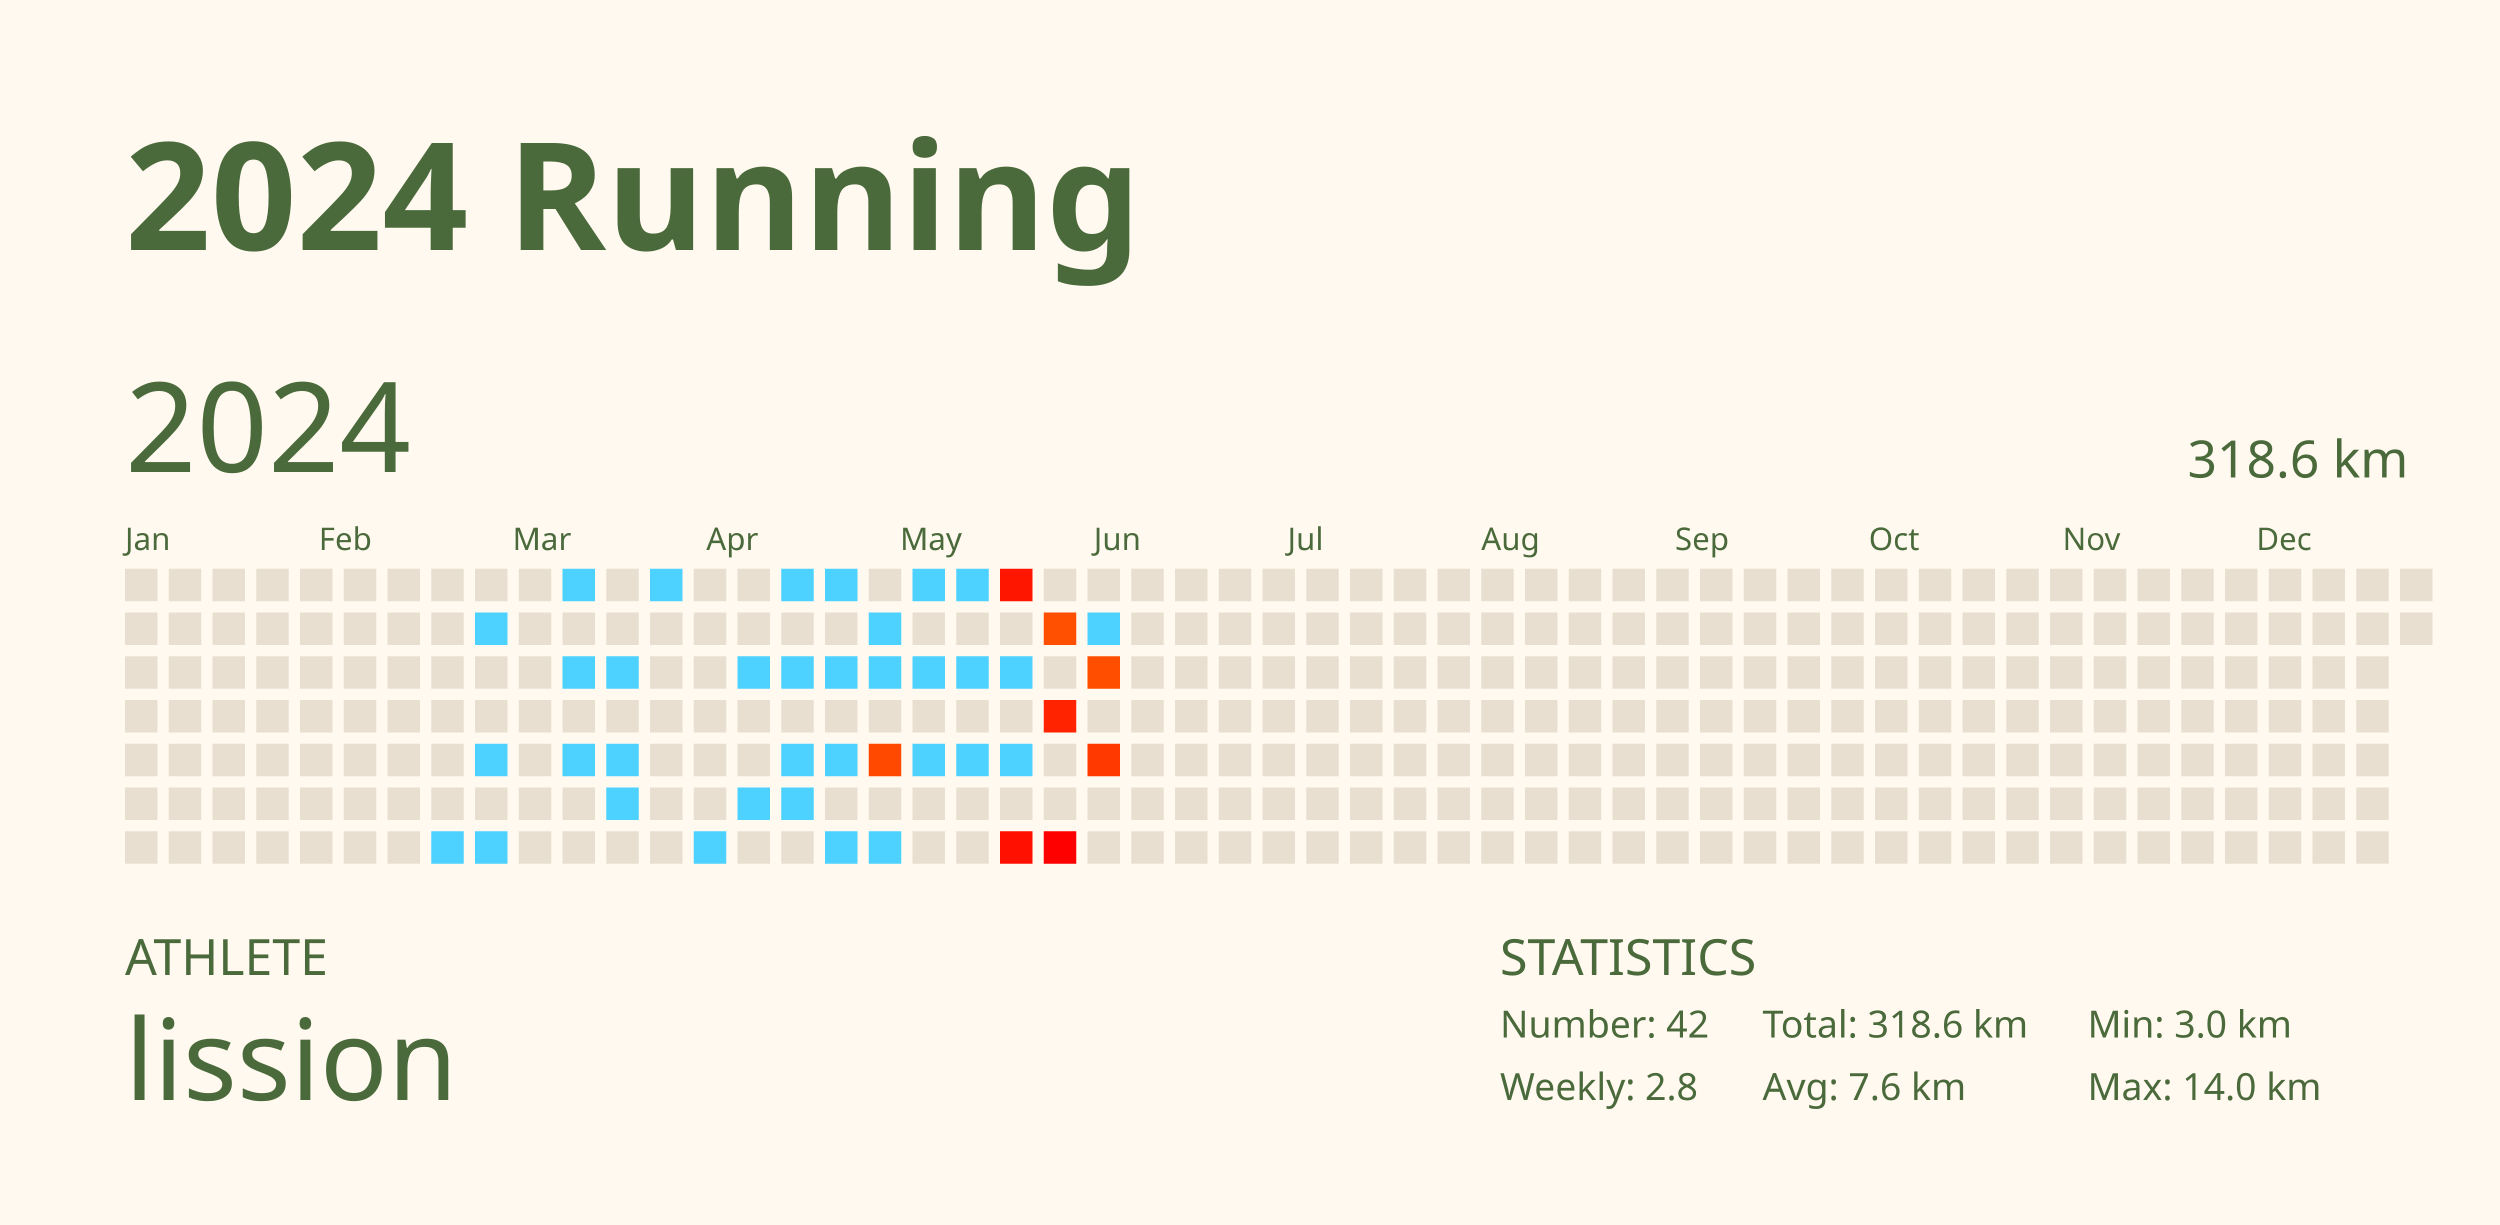
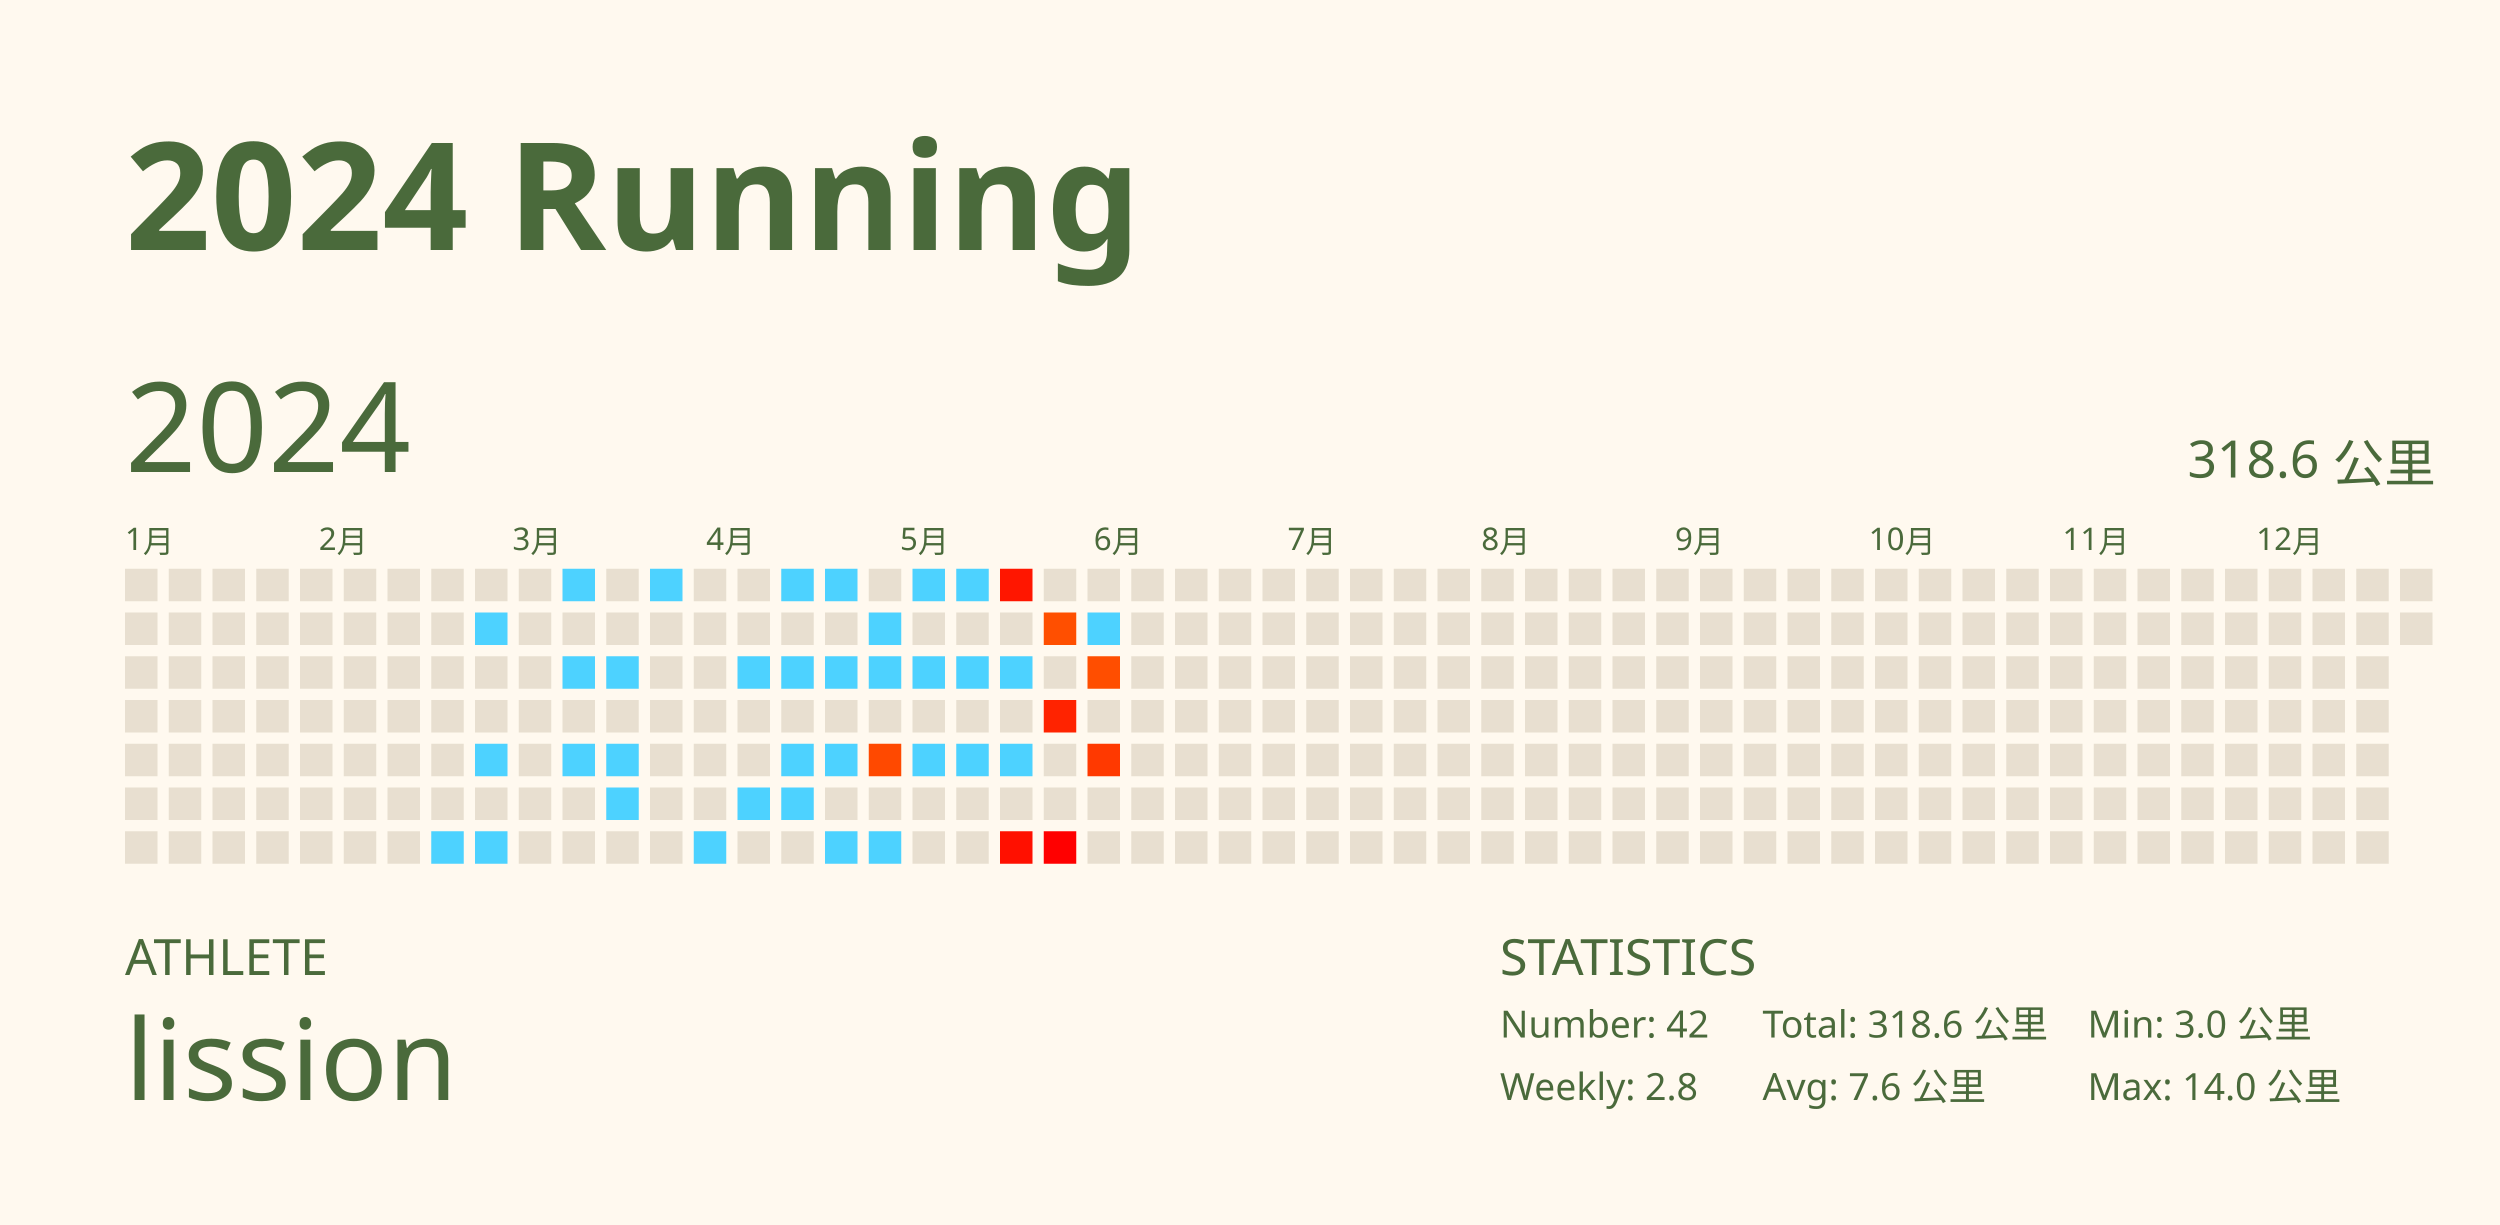
<svg xmlns="http://www.w3.org/2000/svg" baseProfile="full" height="98mm" version="1.1" viewBox="0,0,200,98" width="200mm">
  <defs />
  <rect fill="#FFF9EF" height="98" width="200" x="0" y="0" />
  <text fill="#4A6A3B" style="font-size:12px; font-family:LXGW WenKai,Quicksand,Nunito,sans-serif; font-weight:bold;" x="10" y="20">2024 Running</text>
  <text fill="#4A6A3B" style="font-size:4px; font-family:LXGW WenKai,Quicksand,Nunito,sans-serif" x="10" y="78">ATHLETE</text>
  <text fill="#4A6A3B" style="font-size:9px; font-family:LXGW WenKai,Quicksand,Nunito,sans-serif" x="10" y="88">lission</text>
  <text fill="#4A6A3B" style="font-size:4px; font-family:LXGW WenKai,Quicksand,Nunito,sans-serif" x="120" y="78">STATISTICS</text>
  <text fill="#4A6A3B" style="font-size:3px; font-family:LXGW WenKai,Quicksand,Nunito,sans-serif" x="120" y="83">Number: 42</text>
  <text fill="#4A6A3B" style="font-size:3px; font-family:LXGW WenKai,Quicksand,Nunito,sans-serif" x="120" y="88">Weekly: 2.8</text>
-   <text fill="#4A6A3B" style="font-size:3px; font-family:LXGW WenKai,Quicksand,Nunito,sans-serif" x="141" y="83">Total: 318.6 km</text>
-   <text fill="#4A6A3B" style="font-size:3px; font-family:LXGW WenKai,Quicksand,Nunito,sans-serif" x="141" y="88">Avg: 7.6 km</text>
-   <text fill="#4A6A3B" style="font-size:3px; font-family:LXGW WenKai,Quicksand,Nunito,sans-serif" x="167" y="83">Min: 3.0 km</text>
-   <text fill="#4A6A3B" style="font-size:3px; font-family:LXGW WenKai,Quicksand,Nunito,sans-serif" x="167" y="88">Max: 14.0 km</text>
+   <text fill="#4A6A3B" style="font-size:3px; font-family:LXGW WenKai,Quicksand,Nunito,sans-serif" x="141" y="83">Total: 318.6 公里</text>
+   <text fill="#4A6A3B" style="font-size:3px; font-family:LXGW WenKai,Quicksand,Nunito,sans-serif" x="141" y="88">Avg: 7.6 公里</text>
+   <text fill="#4A6A3B" style="font-size:3px; font-family:LXGW WenKai,Quicksand,Nunito,sans-serif" x="167" y="83">Min: 3.0 公里</text>
+   <text fill="#4A6A3B" style="font-size:3px; font-family:LXGW WenKai,Quicksand,Nunito,sans-serif" x="167" y="88">Max: 14.0 公里</text>
  <text dominant-baseline="hanging" fill="#4A6A3B" style="font-size:10.0px; font-family:LXGW WenKai,Quicksand,Nunito,sans-serif;" x="10" y="30">2024</text>
-   <text dominant-baseline="hanging" fill="#4A6A3B" style="font-size:4.125px; font-family:LXGW WenKai,Quicksand,Nunito,sans-serif;" x="175" y="35">318.6 km</text>
-   <text fill="#4A6A3B" style="font-size:2.5px; font-family:LXGW WenKai,Quicksand,Nunito,sans-serif" x="10.0" y="44">Jan</text>
-   <text fill="#4A6A3B" style="font-size:2.5px; font-family:LXGW WenKai,Quicksand,Nunito,sans-serif" x="25.5" y="44">Feb</text>
-   <text fill="#4A6A3B" style="font-size:2.5px; font-family:LXGW WenKai,Quicksand,Nunito,sans-serif" x="41.0" y="44">Mar</text>
-   <text fill="#4A6A3B" style="font-size:2.5px; font-family:LXGW WenKai,Quicksand,Nunito,sans-serif" x="56.5" y="44">Apr</text>
-   <text fill="#4A6A3B" style="font-size:2.5px; font-family:LXGW WenKai,Quicksand,Nunito,sans-serif" x="72.0" y="44">May</text>
-   <text fill="#4A6A3B" style="font-size:2.5px; font-family:LXGW WenKai,Quicksand,Nunito,sans-serif" x="87.5" y="44">Jun</text>
-   <text fill="#4A6A3B" style="font-size:2.5px; font-family:LXGW WenKai,Quicksand,Nunito,sans-serif" x="103.0" y="44">Jul</text>
-   <text fill="#4A6A3B" style="font-size:2.5px; font-family:LXGW WenKai,Quicksand,Nunito,sans-serif" x="118.5" y="44">Aug</text>
-   <text fill="#4A6A3B" style="font-size:2.5px; font-family:LXGW WenKai,Quicksand,Nunito,sans-serif" x="134.0" y="44">Sep</text>
-   <text fill="#4A6A3B" style="font-size:2.5px; font-family:LXGW WenKai,Quicksand,Nunito,sans-serif" x="149.5" y="44">Oct</text>
-   <text fill="#4A6A3B" style="font-size:2.5px; font-family:LXGW WenKai,Quicksand,Nunito,sans-serif" x="165.0" y="44">Nov</text>
-   <text fill="#4A6A3B" style="font-size:2.5px; font-family:LXGW WenKai,Quicksand,Nunito,sans-serif" x="180.5" y="44">Dec</text>
+   <text dominant-baseline="hanging" fill="#4A6A3B" style="font-size:4.125px; font-family:LXGW WenKai,Quicksand,Nunito,sans-serif;" x="175" y="35">318.6 公里</text>
+   <text fill="#4A6A3B" style="font-size:2.5px; font-family:LXGW WenKai,Quicksand,Nunito,sans-serif" x="10.0" y="44">1月</text>
+   <text fill="#4A6A3B" style="font-size:2.5px; font-family:LXGW WenKai,Quicksand,Nunito,sans-serif" x="25.5" y="44">2月</text>
+   <text fill="#4A6A3B" style="font-size:2.5px; font-family:LXGW WenKai,Quicksand,Nunito,sans-serif" x="41.0" y="44">3月</text>
+   <text fill="#4A6A3B" style="font-size:2.5px; font-family:LXGW WenKai,Quicksand,Nunito,sans-serif" x="56.5" y="44">4月</text>
+   <text fill="#4A6A3B" style="font-size:2.5px; font-family:LXGW WenKai,Quicksand,Nunito,sans-serif" x="72.0" y="44">5月</text>
+   <text fill="#4A6A3B" style="font-size:2.5px; font-family:LXGW WenKai,Quicksand,Nunito,sans-serif" x="87.5" y="44">6月</text>
+   <text fill="#4A6A3B" style="font-size:2.5px; font-family:LXGW WenKai,Quicksand,Nunito,sans-serif" x="103.0" y="44">7月</text>
+   <text fill="#4A6A3B" style="font-size:2.5px; font-family:LXGW WenKai,Quicksand,Nunito,sans-serif" x="118.5" y="44">8月</text>
+   <text fill="#4A6A3B" style="font-size:2.5px; font-family:LXGW WenKai,Quicksand,Nunito,sans-serif" x="134.0" y="44">9月</text>
+   <text fill="#4A6A3B" style="font-size:2.5px; font-family:LXGW WenKai,Quicksand,Nunito,sans-serif" x="149.5" y="44">10月</text>
+   <text fill="#4A6A3B" style="font-size:2.5px; font-family:LXGW WenKai,Quicksand,Nunito,sans-serif" x="165.0" y="44">11月</text>
+   <text fill="#4A6A3B" style="font-size:2.5px; font-family:LXGW WenKai,Quicksand,Nunito,sans-serif" x="180.5" y="44">12月</text>
  <rect fill="#E8DFD0" height="2.6" width="2.6" x="10.0" y="45.5" />
  <rect fill="#E8DFD0" height="2.6" width="2.6" x="10.0" y="49.0" />
  <rect fill="#E8DFD0" height="2.6" width="2.6" x="10.0" y="52.5" />
  <rect fill="#E8DFD0" height="2.6" width="2.6" x="10.0" y="56.0" />
  <rect fill="#E8DFD0" height="2.6" width="2.6" x="10.0" y="59.5" />
  <rect fill="#E8DFD0" height="2.6" width="2.6" x="10.0" y="63.0" />
  <rect fill="#E8DFD0" height="2.6" width="2.6" x="10.0" y="66.5" />
  <rect fill="#E8DFD0" height="2.6" width="2.6" x="13.5" y="45.5" />
  <rect fill="#E8DFD0" height="2.6" width="2.6" x="13.5" y="49.0" />
  <rect fill="#E8DFD0" height="2.6" width="2.6" x="13.5" y="52.5" />
  <rect fill="#E8DFD0" height="2.6" width="2.6" x="13.5" y="56.0" />
  <rect fill="#E8DFD0" height="2.6" width="2.6" x="13.5" y="59.5" />
  <rect fill="#E8DFD0" height="2.6" width="2.6" x="13.5" y="63.0" />
  <rect fill="#E8DFD0" height="2.6" width="2.6" x="13.5" y="66.5" />
  <rect fill="#E8DFD0" height="2.6" width="2.6" x="17.0" y="45.5" />
  <rect fill="#E8DFD0" height="2.6" width="2.6" x="17.0" y="49.0" />
  <rect fill="#E8DFD0" height="2.6" width="2.6" x="17.0" y="52.5" />
  <rect fill="#E8DFD0" height="2.6" width="2.6" x="17.0" y="56.0" />
  <rect fill="#E8DFD0" height="2.6" width="2.6" x="17.0" y="59.5" />
  <rect fill="#E8DFD0" height="2.6" width="2.6" x="17.0" y="63.0" />
  <rect fill="#E8DFD0" height="2.6" width="2.6" x="17.0" y="66.5" />
  <rect fill="#E8DFD0" height="2.6" width="2.6" x="20.5" y="45.5" />
  <rect fill="#E8DFD0" height="2.6" width="2.6" x="20.5" y="49.0" />
  <rect fill="#E8DFD0" height="2.6" width="2.6" x="20.5" y="52.5" />
  <rect fill="#E8DFD0" height="2.6" width="2.6" x="20.5" y="56.0" />
  <rect fill="#E8DFD0" height="2.6" width="2.6" x="20.5" y="59.5" />
  <rect fill="#E8DFD0" height="2.6" width="2.6" x="20.5" y="63.0" />
  <rect fill="#E8DFD0" height="2.6" width="2.6" x="20.5" y="66.5" />
  <rect fill="#E8DFD0" height="2.6" width="2.6" x="24.0" y="45.5" />
  <rect fill="#E8DFD0" height="2.6" width="2.6" x="24.0" y="49.0" />
  <rect fill="#E8DFD0" height="2.6" width="2.6" x="24.0" y="52.5" />
  <rect fill="#E8DFD0" height="2.6" width="2.6" x="24.0" y="56.0" />
  <rect fill="#E8DFD0" height="2.6" width="2.6" x="24.0" y="59.5" />
  <rect fill="#E8DFD0" height="2.6" width="2.6" x="24.0" y="63.0" />
  <rect fill="#E8DFD0" height="2.6" width="2.6" x="24.0" y="66.5" />
  <rect fill="#E8DFD0" height="2.6" width="2.6" x="27.5" y="45.5" />
  <rect fill="#E8DFD0" height="2.6" width="2.6" x="27.5" y="49.0" />
  <rect fill="#E8DFD0" height="2.6" width="2.6" x="27.5" y="52.5" />
  <rect fill="#E8DFD0" height="2.6" width="2.6" x="27.5" y="56.0" />
  <rect fill="#E8DFD0" height="2.6" width="2.6" x="27.5" y="59.5" />
  <rect fill="#E8DFD0" height="2.6" width="2.6" x="27.5" y="63.0" />
  <rect fill="#E8DFD0" height="2.6" width="2.6" x="27.5" y="66.5" />
  <rect fill="#E8DFD0" height="2.6" width="2.6" x="31.0" y="45.5" />
  <rect fill="#E8DFD0" height="2.6" width="2.6" x="31.0" y="49.0" />
  <rect fill="#E8DFD0" height="2.6" width="2.6" x="31.0" y="52.5" />
  <rect fill="#E8DFD0" height="2.6" width="2.6" x="31.0" y="56.0" />
  <rect fill="#E8DFD0" height="2.6" width="2.6" x="31.0" y="59.5" />
  <rect fill="#E8DFD0" height="2.6" width="2.6" x="31.0" y="63.0" />
  <rect fill="#E8DFD0" height="2.6" width="2.6" x="31.0" y="66.5" />
  <rect fill="#E8DFD0" height="2.6" width="2.6" x="34.5" y="45.5" />
  <rect fill="#E8DFD0" height="2.6" width="2.6" x="34.5" y="49.0" />
  <rect fill="#E8DFD0" height="2.6" width="2.6" x="34.5" y="52.5" />
  <rect fill="#E8DFD0" height="2.6" width="2.6" x="34.5" y="56.0" />
  <rect fill="#E8DFD0" height="2.6" width="2.6" x="34.5" y="59.5" />
  <rect fill="#E8DFD0" height="2.6" width="2.6" x="34.5" y="63.0" />
  <rect fill="#4dd2ff" height="2.6" width="2.6" x="34.5" y="66.5" />
  <rect fill="#E8DFD0" height="2.6" width="2.6" x="38.0" y="45.5" />
  <rect fill="#4dd2ff" height="2.6" width="2.6" x="38.0" y="49.0" />
  <rect fill="#E8DFD0" height="2.6" width="2.6" x="38.0" y="52.5" />
  <rect fill="#E8DFD0" height="2.6" width="2.6" x="38.0" y="56.0" />
  <rect fill="#4dd2ff" height="2.6" width="2.6" x="38.0" y="59.5" />
  <rect fill="#E8DFD0" height="2.6" width="2.6" x="38.0" y="63.0" />
  <rect fill="#4dd2ff" height="2.6" width="2.6" x="38.0" y="66.5" />
  <rect fill="#E8DFD0" height="2.6" width="2.6" x="41.5" y="45.5" />
  <rect fill="#E8DFD0" height="2.6" width="2.6" x="41.5" y="49.0" />
  <rect fill="#E8DFD0" height="2.6" width="2.6" x="41.5" y="52.5" />
  <rect fill="#E8DFD0" height="2.6" width="2.6" x="41.5" y="56.0" />
  <rect fill="#E8DFD0" height="2.6" width="2.6" x="41.5" y="59.5" />
  <rect fill="#E8DFD0" height="2.6" width="2.6" x="41.5" y="63.0" />
  <rect fill="#E8DFD0" height="2.6" width="2.6" x="41.5" y="66.5" />
  <rect fill="#4dd2ff" height="2.6" width="2.6" x="45.0" y="45.5" />
  <rect fill="#E8DFD0" height="2.6" width="2.6" x="45.0" y="49.0" />
  <rect fill="#4dd2ff" height="2.6" width="2.6" x="45.0" y="52.5" />
  <rect fill="#E8DFD0" height="2.6" width="2.6" x="45.0" y="56.0" />
  <rect fill="#4dd2ff" height="2.6" width="2.6" x="45.0" y="59.5" />
  <rect fill="#E8DFD0" height="2.6" width="2.6" x="45.0" y="63.0" />
  <rect fill="#E8DFD0" height="2.6" width="2.6" x="45.0" y="66.5" />
  <rect fill="#E8DFD0" height="2.6" width="2.6" x="48.5" y="45.5" />
  <rect fill="#E8DFD0" height="2.6" width="2.6" x="48.5" y="49.0" />
  <rect fill="#4dd2ff" height="2.6" width="2.6" x="48.5" y="52.5" />
  <rect fill="#E8DFD0" height="2.6" width="2.6" x="48.5" y="56.0" />
  <rect fill="#4dd2ff" height="2.6" width="2.6" x="48.5" y="59.5" />
  <rect fill="#4dd2ff" height="2.6" width="2.6" x="48.5" y="63.0" />
  <rect fill="#E8DFD0" height="2.6" width="2.6" x="48.5" y="66.5" />
  <rect fill="#4dd2ff" height="2.6" width="2.6" x="52.0" y="45.5" />
  <rect fill="#E8DFD0" height="2.6" width="2.6" x="52.0" y="49.0" />
  <rect fill="#E8DFD0" height="2.6" width="2.6" x="52.0" y="52.5" />
  <rect fill="#E8DFD0" height="2.6" width="2.6" x="52.0" y="56.0" />
  <rect fill="#E8DFD0" height="2.6" width="2.6" x="52.0" y="59.5" />
  <rect fill="#E8DFD0" height="2.6" width="2.6" x="52.0" y="63.0" />
  <rect fill="#E8DFD0" height="2.6" width="2.6" x="52.0" y="66.5" />
  <rect fill="#E8DFD0" height="2.6" width="2.6" x="55.5" y="45.5" />
  <rect fill="#E8DFD0" height="2.6" width="2.6" x="55.5" y="49.0" />
  <rect fill="#E8DFD0" height="2.6" width="2.6" x="55.5" y="52.5" />
  <rect fill="#E8DFD0" height="2.6" width="2.6" x="55.5" y="56.0" />
  <rect fill="#E8DFD0" height="2.6" width="2.6" x="55.5" y="59.5" />
  <rect fill="#E8DFD0" height="2.6" width="2.6" x="55.5" y="63.0" />
  <rect fill="#4dd2ff" height="2.6" width="2.6" x="55.5" y="66.5" />
  <rect fill="#E8DFD0" height="2.6" width="2.6" x="59.0" y="45.5" />
  <rect fill="#E8DFD0" height="2.6" width="2.6" x="59.0" y="49.0" />
  <rect fill="#4dd2ff" height="2.6" width="2.6" x="59.0" y="52.5" />
  <rect fill="#E8DFD0" height="2.6" width="2.6" x="59.0" y="56.0" />
  <rect fill="#E8DFD0" height="2.6" width="2.6" x="59.0" y="59.5" />
  <rect fill="#4dd2ff" height="2.6" width="2.6" x="59.0" y="63.0" />
  <rect fill="#E8DFD0" height="2.6" width="2.6" x="59.0" y="66.5" />
  <rect fill="#4dd2ff" height="2.6" width="2.6" x="62.5" y="45.5" />
  <rect fill="#E8DFD0" height="2.6" width="2.6" x="62.5" y="49.0" />
  <rect fill="#4dd2ff" height="2.6" width="2.6" x="62.5" y="52.5" />
  <rect fill="#E8DFD0" height="2.6" width="2.6" x="62.5" y="56.0" />
  <rect fill="#4dd2ff" height="2.6" width="2.6" x="62.5" y="59.5" />
  <rect fill="#4dd2ff" height="2.6" width="2.6" x="62.5" y="63.0" />
  <rect fill="#E8DFD0" height="2.6" width="2.6" x="62.5" y="66.5" />
  <rect fill="#4dd2ff" height="2.6" width="2.6" x="66.0" y="45.5" />
  <rect fill="#E8DFD0" height="2.6" width="2.6" x="66.0" y="49.0" />
  <rect fill="#4dd2ff" height="2.6" width="2.6" x="66.0" y="52.5" />
  <rect fill="#E8DFD0" height="2.6" width="2.6" x="66.0" y="56.0" />
  <rect fill="#4dd2ff" height="2.6" width="2.6" x="66.0" y="59.5" />
  <rect fill="#E8DFD0" height="2.6" width="2.6" x="66.0" y="63.0" />
  <rect fill="#4dd2ff" height="2.6" width="2.6" x="66.0" y="66.5" />
  <rect fill="#E8DFD0" height="2.6" width="2.6" x="69.5" y="45.5" />
  <rect fill="#4dd2ff" height="2.6" width="2.6" x="69.5" y="49.0" />
  <rect fill="#4dd2ff" height="2.6" width="2.6" x="69.5" y="52.5" />
  <rect fill="#E8DFD0" height="2.6" width="2.6" x="69.5" y="56.0" />
  <rect fill="#ff4900" height="2.6" width="2.6" x="69.5" y="59.5" />
  <rect fill="#E8DFD0" height="2.6" width="2.6" x="69.5" y="63.0" />
  <rect fill="#4dd2ff" height="2.6" width="2.6" x="69.5" y="66.5" />
  <rect fill="#4dd2ff" height="2.6" width="2.6" x="73.0" y="45.5" />
  <rect fill="#E8DFD0" height="2.6" width="2.6" x="73.0" y="49.0" />
  <rect fill="#4dd2ff" height="2.6" width="2.6" x="73.0" y="52.5" />
  <rect fill="#E8DFD0" height="2.6" width="2.6" x="73.0" y="56.0" />
  <rect fill="#4dd2ff" height="2.6" width="2.6" x="73.0" y="59.5" />
  <rect fill="#E8DFD0" height="2.6" width="2.6" x="73.0" y="63.0" />
  <rect fill="#E8DFD0" height="2.6" width="2.6" x="73.0" y="66.5" />
  <rect fill="#4dd2ff" height="2.6" width="2.6" x="76.5" y="45.5" />
  <rect fill="#E8DFD0" height="2.6" width="2.6" x="76.5" y="49.0" />
  <rect fill="#4dd2ff" height="2.6" width="2.6" x="76.5" y="52.5" />
  <rect fill="#E8DFD0" height="2.6" width="2.6" x="76.5" y="56.0" />
  <rect fill="#4dd2ff" height="2.6" width="2.6" x="76.5" y="59.5" />
  <rect fill="#E8DFD0" height="2.6" width="2.6" x="76.5" y="63.0" />
  <rect fill="#E8DFD0" height="2.6" width="2.6" x="76.5" y="66.5" />
  <rect fill="#ff1600" height="2.6" width="2.6" x="80.0" y="45.5" />
  <rect fill="#E8DFD0" height="2.6" width="2.6" x="80.0" y="49.0" />
  <rect fill="#4dd2ff" height="2.6" width="2.6" x="80.0" y="52.5" />
  <rect fill="#E8DFD0" height="2.6" width="2.6" x="80.0" y="56.0" />
  <rect fill="#4dd2ff" height="2.6" width="2.6" x="80.0" y="59.5" />
  <rect fill="#E8DFD0" height="2.6" width="2.6" x="80.0" y="63.0" />
  <rect fill="#ff1000" height="2.6" width="2.6" x="80.0" y="66.5" />
  <rect fill="#E8DFD0" height="2.6" width="2.6" x="83.5" y="45.5" />
  <rect fill="#ff4f00" height="2.6" width="2.6" x="83.5" y="49.0" />
  <rect fill="#E8DFD0" height="2.6" width="2.6" x="83.5" y="52.5" />
  <rect fill="#ff2300" height="2.6" width="2.6" x="83.5" y="56.0" />
  <rect fill="#E8DFD0" height="2.6" width="2.6" x="83.5" y="59.5" />
  <rect fill="#E8DFD0" height="2.6" width="2.6" x="83.5" y="63.0" />
  <rect fill="#ff0000" height="2.6" width="2.6" x="83.5" y="66.5" />
  <rect fill="#E8DFD0" height="2.6" width="2.6" x="87.0" y="45.5" />
  <rect fill="#4dd2ff" height="2.6" width="2.6" x="87.0" y="49.0" />
  <rect fill="#ff4e00" height="2.6" width="2.6" x="87.0" y="52.5" />
  <rect fill="#E8DFD0" height="2.6" width="2.6" x="87.0" y="56.0" />
  <rect fill="#ff3900" height="2.6" width="2.6" x="87.0" y="59.5" />
  <rect fill="#E8DFD0" height="2.6" width="2.6" x="87.0" y="63.0" />
  <rect fill="#E8DFD0" height="2.6" width="2.6" x="87.0" y="66.5" />
  <rect fill="#E8DFD0" height="2.6" width="2.6" x="90.5" y="45.5" />
  <rect fill="#E8DFD0" height="2.6" width="2.6" x="90.5" y="49.0" />
  <rect fill="#E8DFD0" height="2.6" width="2.6" x="90.5" y="52.5" />
  <rect fill="#E8DFD0" height="2.6" width="2.6" x="90.5" y="56.0" />
  <rect fill="#E8DFD0" height="2.6" width="2.6" x="90.5" y="59.5" />
  <rect fill="#E8DFD0" height="2.6" width="2.6" x="90.5" y="63.0" />
  <rect fill="#E8DFD0" height="2.6" width="2.6" x="90.5" y="66.5" />
  <rect fill="#E8DFD0" height="2.6" width="2.6" x="94.0" y="45.5" />
  <rect fill="#E8DFD0" height="2.6" width="2.6" x="94.0" y="49.0" />
  <rect fill="#E8DFD0" height="2.6" width="2.6" x="94.0" y="52.5" />
  <rect fill="#E8DFD0" height="2.6" width="2.6" x="94.0" y="56.0" />
  <rect fill="#E8DFD0" height="2.6" width="2.6" x="94.0" y="59.5" />
  <rect fill="#E8DFD0" height="2.6" width="2.6" x="94.0" y="63.0" />
  <rect fill="#E8DFD0" height="2.6" width="2.6" x="94.0" y="66.5" />
  <rect fill="#E8DFD0" height="2.6" width="2.6" x="97.5" y="45.5" />
  <rect fill="#E8DFD0" height="2.6" width="2.6" x="97.5" y="49.0" />
  <rect fill="#E8DFD0" height="2.6" width="2.6" x="97.5" y="52.5" />
  <rect fill="#E8DFD0" height="2.6" width="2.6" x="97.5" y="56.0" />
  <rect fill="#E8DFD0" height="2.6" width="2.6" x="97.5" y="59.5" />
  <rect fill="#E8DFD0" height="2.6" width="2.6" x="97.5" y="63.0" />
  <rect fill="#E8DFD0" height="2.6" width="2.6" x="97.5" y="66.5" />
  <rect fill="#E8DFD0" height="2.6" width="2.6" x="101.0" y="45.5" />
  <rect fill="#E8DFD0" height="2.6" width="2.6" x="101.0" y="49.0" />
  <rect fill="#E8DFD0" height="2.6" width="2.6" x="101.0" y="52.5" />
  <rect fill="#E8DFD0" height="2.6" width="2.6" x="101.0" y="56.0" />
  <rect fill="#E8DFD0" height="2.6" width="2.6" x="101.0" y="59.5" />
  <rect fill="#E8DFD0" height="2.6" width="2.6" x="101.0" y="63.0" />
  <rect fill="#E8DFD0" height="2.6" width="2.6" x="101.0" y="66.5" />
  <rect fill="#E8DFD0" height="2.6" width="2.6" x="104.5" y="45.5" />
  <rect fill="#E8DFD0" height="2.6" width="2.6" x="104.5" y="49.0" />
  <rect fill="#E8DFD0" height="2.6" width="2.6" x="104.5" y="52.5" />
  <rect fill="#E8DFD0" height="2.6" width="2.6" x="104.5" y="56.0" />
  <rect fill="#E8DFD0" height="2.6" width="2.6" x="104.5" y="59.5" />
  <rect fill="#E8DFD0" height="2.6" width="2.6" x="104.5" y="63.0" />
  <rect fill="#E8DFD0" height="2.6" width="2.6" x="104.5" y="66.5" />
  <rect fill="#E8DFD0" height="2.6" width="2.6" x="108.0" y="45.5" />
  <rect fill="#E8DFD0" height="2.6" width="2.6" x="108.0" y="49.0" />
  <rect fill="#E8DFD0" height="2.6" width="2.6" x="108.0" y="52.5" />
  <rect fill="#E8DFD0" height="2.6" width="2.6" x="108.0" y="56.0" />
  <rect fill="#E8DFD0" height="2.6" width="2.6" x="108.0" y="59.5" />
  <rect fill="#E8DFD0" height="2.6" width="2.6" x="108.0" y="63.0" />
  <rect fill="#E8DFD0" height="2.6" width="2.6" x="108.0" y="66.5" />
  <rect fill="#E8DFD0" height="2.6" width="2.6" x="111.5" y="45.5" />
  <rect fill="#E8DFD0" height="2.6" width="2.6" x="111.5" y="49.0" />
  <rect fill="#E8DFD0" height="2.6" width="2.6" x="111.5" y="52.5" />
  <rect fill="#E8DFD0" height="2.6" width="2.6" x="111.5" y="56.0" />
  <rect fill="#E8DFD0" height="2.6" width="2.6" x="111.5" y="59.5" />
  <rect fill="#E8DFD0" height="2.6" width="2.6" x="111.5" y="63.0" />
  <rect fill="#E8DFD0" height="2.6" width="2.6" x="111.5" y="66.5" />
  <rect fill="#E8DFD0" height="2.6" width="2.6" x="115.0" y="45.5" />
  <rect fill="#E8DFD0" height="2.6" width="2.6" x="115.0" y="49.0" />
  <rect fill="#E8DFD0" height="2.6" width="2.6" x="115.0" y="52.5" />
  <rect fill="#E8DFD0" height="2.6" width="2.6" x="115.0" y="56.0" />
  <rect fill="#E8DFD0" height="2.6" width="2.6" x="115.0" y="59.5" />
  <rect fill="#E8DFD0" height="2.6" width="2.6" x="115.0" y="63.0" />
  <rect fill="#E8DFD0" height="2.6" width="2.6" x="115.0" y="66.5" />
  <rect fill="#E8DFD0" height="2.6" width="2.6" x="118.5" y="45.5" />
  <rect fill="#E8DFD0" height="2.6" width="2.6" x="118.5" y="49.0" />
  <rect fill="#E8DFD0" height="2.6" width="2.6" x="118.5" y="52.5" />
  <rect fill="#E8DFD0" height="2.6" width="2.6" x="118.5" y="56.0" />
  <rect fill="#E8DFD0" height="2.6" width="2.6" x="118.5" y="59.5" />
  <rect fill="#E8DFD0" height="2.6" width="2.6" x="118.5" y="63.0" />
  <rect fill="#E8DFD0" height="2.6" width="2.6" x="118.5" y="66.5" />
  <rect fill="#E8DFD0" height="2.6" width="2.6" x="122.0" y="45.5" />
  <rect fill="#E8DFD0" height="2.6" width="2.6" x="122.0" y="49.0" />
  <rect fill="#E8DFD0" height="2.6" width="2.6" x="122.0" y="52.5" />
  <rect fill="#E8DFD0" height="2.6" width="2.6" x="122.0" y="56.0" />
  <rect fill="#E8DFD0" height="2.6" width="2.6" x="122.0" y="59.5" />
  <rect fill="#E8DFD0" height="2.6" width="2.6" x="122.0" y="63.0" />
  <rect fill="#E8DFD0" height="2.6" width="2.6" x="122.0" y="66.5" />
  <rect fill="#E8DFD0" height="2.6" width="2.6" x="125.5" y="45.5" />
  <rect fill="#E8DFD0" height="2.6" width="2.6" x="125.5" y="49.0" />
  <rect fill="#E8DFD0" height="2.6" width="2.6" x="125.5" y="52.5" />
  <rect fill="#E8DFD0" height="2.6" width="2.6" x="125.5" y="56.0" />
  <rect fill="#E8DFD0" height="2.6" width="2.6" x="125.5" y="59.5" />
  <rect fill="#E8DFD0" height="2.6" width="2.6" x="125.5" y="63.0" />
  <rect fill="#E8DFD0" height="2.6" width="2.6" x="125.5" y="66.5" />
  <rect fill="#E8DFD0" height="2.6" width="2.6" x="129.0" y="45.5" />
  <rect fill="#E8DFD0" height="2.6" width="2.6" x="129.0" y="49.0" />
  <rect fill="#E8DFD0" height="2.6" width="2.6" x="129.0" y="52.5" />
  <rect fill="#E8DFD0" height="2.6" width="2.6" x="129.0" y="56.0" />
  <rect fill="#E8DFD0" height="2.6" width="2.6" x="129.0" y="59.5" />
  <rect fill="#E8DFD0" height="2.6" width="2.6" x="129.0" y="63.0" />
  <rect fill="#E8DFD0" height="2.6" width="2.6" x="129.0" y="66.5" />
  <rect fill="#E8DFD0" height="2.6" width="2.6" x="132.5" y="45.5" />
  <rect fill="#E8DFD0" height="2.6" width="2.6" x="132.5" y="49.0" />
  <rect fill="#E8DFD0" height="2.6" width="2.6" x="132.5" y="52.5" />
  <rect fill="#E8DFD0" height="2.6" width="2.6" x="132.5" y="56.0" />
  <rect fill="#E8DFD0" height="2.6" width="2.6" x="132.5" y="59.5" />
  <rect fill="#E8DFD0" height="2.6" width="2.6" x="132.5" y="63.0" />
  <rect fill="#E8DFD0" height="2.6" width="2.6" x="132.5" y="66.5" />
  <rect fill="#E8DFD0" height="2.6" width="2.6" x="136.0" y="45.5" />
  <rect fill="#E8DFD0" height="2.6" width="2.6" x="136.0" y="49.0" />
  <rect fill="#E8DFD0" height="2.6" width="2.6" x="136.0" y="52.5" />
  <rect fill="#E8DFD0" height="2.6" width="2.6" x="136.0" y="56.0" />
  <rect fill="#E8DFD0" height="2.6" width="2.6" x="136.0" y="59.5" />
  <rect fill="#E8DFD0" height="2.6" width="2.6" x="136.0" y="63.0" />
  <rect fill="#E8DFD0" height="2.6" width="2.6" x="136.0" y="66.5" />
  <rect fill="#E8DFD0" height="2.6" width="2.6" x="139.5" y="45.5" />
  <rect fill="#E8DFD0" height="2.6" width="2.6" x="139.5" y="49.0" />
  <rect fill="#E8DFD0" height="2.6" width="2.6" x="139.5" y="52.5" />
  <rect fill="#E8DFD0" height="2.6" width="2.6" x="139.5" y="56.0" />
  <rect fill="#E8DFD0" height="2.6" width="2.6" x="139.5" y="59.5" />
  <rect fill="#E8DFD0" height="2.6" width="2.6" x="139.5" y="63.0" />
  <rect fill="#E8DFD0" height="2.6" width="2.6" x="139.5" y="66.5" />
  <rect fill="#E8DFD0" height="2.6" width="2.6" x="143.0" y="45.5" />
  <rect fill="#E8DFD0" height="2.6" width="2.6" x="143.0" y="49.0" />
  <rect fill="#E8DFD0" height="2.6" width="2.6" x="143.0" y="52.5" />
  <rect fill="#E8DFD0" height="2.6" width="2.6" x="143.0" y="56.0" />
  <rect fill="#E8DFD0" height="2.6" width="2.6" x="143.0" y="59.5" />
  <rect fill="#E8DFD0" height="2.6" width="2.6" x="143.0" y="63.0" />
  <rect fill="#E8DFD0" height="2.6" width="2.6" x="143.0" y="66.5" />
  <rect fill="#E8DFD0" height="2.6" width="2.6" x="146.5" y="45.5" />
  <rect fill="#E8DFD0" height="2.6" width="2.6" x="146.5" y="49.0" />
  <rect fill="#E8DFD0" height="2.6" width="2.6" x="146.5" y="52.5" />
  <rect fill="#E8DFD0" height="2.6" width="2.6" x="146.5" y="56.0" />
  <rect fill="#E8DFD0" height="2.6" width="2.6" x="146.5" y="59.5" />
  <rect fill="#E8DFD0" height="2.6" width="2.6" x="146.5" y="63.0" />
  <rect fill="#E8DFD0" height="2.6" width="2.6" x="146.5" y="66.5" />
  <rect fill="#E8DFD0" height="2.6" width="2.6" x="150.0" y="45.5" />
  <rect fill="#E8DFD0" height="2.6" width="2.6" x="150.0" y="49.0" />
  <rect fill="#E8DFD0" height="2.6" width="2.6" x="150.0" y="52.5" />
  <rect fill="#E8DFD0" height="2.6" width="2.6" x="150.0" y="56.0" />
  <rect fill="#E8DFD0" height="2.6" width="2.6" x="150.0" y="59.5" />
  <rect fill="#E8DFD0" height="2.6" width="2.6" x="150.0" y="63.0" />
  <rect fill="#E8DFD0" height="2.6" width="2.6" x="150.0" y="66.5" />
  <rect fill="#E8DFD0" height="2.6" width="2.6" x="153.5" y="45.5" />
  <rect fill="#E8DFD0" height="2.6" width="2.6" x="153.5" y="49.0" />
  <rect fill="#E8DFD0" height="2.6" width="2.6" x="153.5" y="52.5" />
  <rect fill="#E8DFD0" height="2.6" width="2.6" x="153.5" y="56.0" />
  <rect fill="#E8DFD0" height="2.6" width="2.6" x="153.5" y="59.5" />
  <rect fill="#E8DFD0" height="2.6" width="2.6" x="153.5" y="63.0" />
  <rect fill="#E8DFD0" height="2.6" width="2.6" x="153.5" y="66.5" />
  <rect fill="#E8DFD0" height="2.6" width="2.6" x="157.0" y="45.5" />
  <rect fill="#E8DFD0" height="2.6" width="2.6" x="157.0" y="49.0" />
  <rect fill="#E8DFD0" height="2.6" width="2.6" x="157.0" y="52.5" />
  <rect fill="#E8DFD0" height="2.6" width="2.6" x="157.0" y="56.0" />
  <rect fill="#E8DFD0" height="2.6" width="2.6" x="157.0" y="59.5" />
  <rect fill="#E8DFD0" height="2.6" width="2.6" x="157.0" y="63.0" />
  <rect fill="#E8DFD0" height="2.6" width="2.6" x="157.0" y="66.5" />
  <rect fill="#E8DFD0" height="2.6" width="2.6" x="160.5" y="45.5" />
  <rect fill="#E8DFD0" height="2.6" width="2.6" x="160.5" y="49.0" />
  <rect fill="#E8DFD0" height="2.6" width="2.6" x="160.5" y="52.5" />
  <rect fill="#E8DFD0" height="2.6" width="2.6" x="160.5" y="56.0" />
  <rect fill="#E8DFD0" height="2.6" width="2.6" x="160.5" y="59.5" />
  <rect fill="#E8DFD0" height="2.6" width="2.6" x="160.5" y="63.0" />
  <rect fill="#E8DFD0" height="2.6" width="2.6" x="160.5" y="66.5" />
  <rect fill="#E8DFD0" height="2.6" width="2.6" x="164.0" y="45.5" />
  <rect fill="#E8DFD0" height="2.6" width="2.6" x="164.0" y="49.0" />
  <rect fill="#E8DFD0" height="2.6" width="2.6" x="164.0" y="52.5" />
  <rect fill="#E8DFD0" height="2.6" width="2.6" x="164.0" y="56.0" />
  <rect fill="#E8DFD0" height="2.6" width="2.6" x="164.0" y="59.5" />
  <rect fill="#E8DFD0" height="2.6" width="2.6" x="164.0" y="63.0" />
  <rect fill="#E8DFD0" height="2.6" width="2.6" x="164.0" y="66.5" />
  <rect fill="#E8DFD0" height="2.6" width="2.6" x="167.5" y="45.5" />
  <rect fill="#E8DFD0" height="2.6" width="2.6" x="167.5" y="49.0" />
  <rect fill="#E8DFD0" height="2.6" width="2.6" x="167.5" y="52.5" />
  <rect fill="#E8DFD0" height="2.6" width="2.6" x="167.5" y="56.0" />
  <rect fill="#E8DFD0" height="2.6" width="2.6" x="167.5" y="59.5" />
  <rect fill="#E8DFD0" height="2.6" width="2.6" x="167.5" y="63.0" />
  <rect fill="#E8DFD0" height="2.6" width="2.6" x="167.5" y="66.5" />
  <rect fill="#E8DFD0" height="2.6" width="2.6" x="171.0" y="45.5" />
  <rect fill="#E8DFD0" height="2.6" width="2.6" x="171.0" y="49.0" />
  <rect fill="#E8DFD0" height="2.6" width="2.6" x="171.0" y="52.5" />
  <rect fill="#E8DFD0" height="2.6" width="2.6" x="171.0" y="56.0" />
  <rect fill="#E8DFD0" height="2.6" width="2.6" x="171.0" y="59.5" />
  <rect fill="#E8DFD0" height="2.6" width="2.6" x="171.0" y="63.0" />
  <rect fill="#E8DFD0" height="2.6" width="2.6" x="171.0" y="66.5" />
  <rect fill="#E8DFD0" height="2.6" width="2.6" x="174.5" y="45.5" />
  <rect fill="#E8DFD0" height="2.6" width="2.6" x="174.5" y="49.0" />
  <rect fill="#E8DFD0" height="2.6" width="2.6" x="174.5" y="52.5" />
  <rect fill="#E8DFD0" height="2.6" width="2.6" x="174.5" y="56.0" />
  <rect fill="#E8DFD0" height="2.6" width="2.6" x="174.5" y="59.5" />
  <rect fill="#E8DFD0" height="2.6" width="2.6" x="174.5" y="63.0" />
  <rect fill="#E8DFD0" height="2.6" width="2.6" x="174.5" y="66.5" />
  <rect fill="#E8DFD0" height="2.6" width="2.6" x="178.0" y="45.5" />
  <rect fill="#E8DFD0" height="2.6" width="2.6" x="178.0" y="49.0" />
  <rect fill="#E8DFD0" height="2.6" width="2.6" x="178.0" y="52.5" />
  <rect fill="#E8DFD0" height="2.6" width="2.6" x="178.0" y="56.0" />
  <rect fill="#E8DFD0" height="2.6" width="2.6" x="178.0" y="59.5" />
  <rect fill="#E8DFD0" height="2.6" width="2.6" x="178.0" y="63.0" />
  <rect fill="#E8DFD0" height="2.6" width="2.6" x="178.0" y="66.5" />
  <rect fill="#E8DFD0" height="2.6" width="2.6" x="181.5" y="45.5" />
  <rect fill="#E8DFD0" height="2.6" width="2.6" x="181.5" y="49.0" />
  <rect fill="#E8DFD0" height="2.6" width="2.6" x="181.5" y="52.5" />
  <rect fill="#E8DFD0" height="2.6" width="2.6" x="181.5" y="56.0" />
  <rect fill="#E8DFD0" height="2.6" width="2.6" x="181.5" y="59.5" />
  <rect fill="#E8DFD0" height="2.6" width="2.6" x="181.5" y="63.0" />
  <rect fill="#E8DFD0" height="2.6" width="2.6" x="181.5" y="66.5" />
  <rect fill="#E8DFD0" height="2.6" width="2.6" x="185.0" y="45.5" />
  <rect fill="#E8DFD0" height="2.6" width="2.6" x="185.0" y="49.0" />
  <rect fill="#E8DFD0" height="2.6" width="2.6" x="185.0" y="52.5" />
  <rect fill="#E8DFD0" height="2.6" width="2.6" x="185.0" y="56.0" />
  <rect fill="#E8DFD0" height="2.6" width="2.6" x="185.0" y="59.5" />
  <rect fill="#E8DFD0" height="2.6" width="2.6" x="185.0" y="63.0" />
  <rect fill="#E8DFD0" height="2.6" width="2.6" x="185.0" y="66.5" />
  <rect fill="#E8DFD0" height="2.6" width="2.6" x="188.5" y="45.5" />
  <rect fill="#E8DFD0" height="2.6" width="2.6" x="188.5" y="49.0" />
  <rect fill="#E8DFD0" height="2.6" width="2.6" x="188.5" y="52.5" />
  <rect fill="#E8DFD0" height="2.6" width="2.6" x="188.5" y="56.0" />
  <rect fill="#E8DFD0" height="2.6" width="2.6" x="188.5" y="59.5" />
  <rect fill="#E8DFD0" height="2.6" width="2.6" x="188.5" y="63.0" />
  <rect fill="#E8DFD0" height="2.6" width="2.6" x="188.5" y="66.5" />
  <rect fill="#E8DFD0" height="2.6" width="2.6" x="192.0" y="45.5" />
  <rect fill="#E8DFD0" height="2.6" width="2.6" x="192.0" y="49.0" />
</svg>
